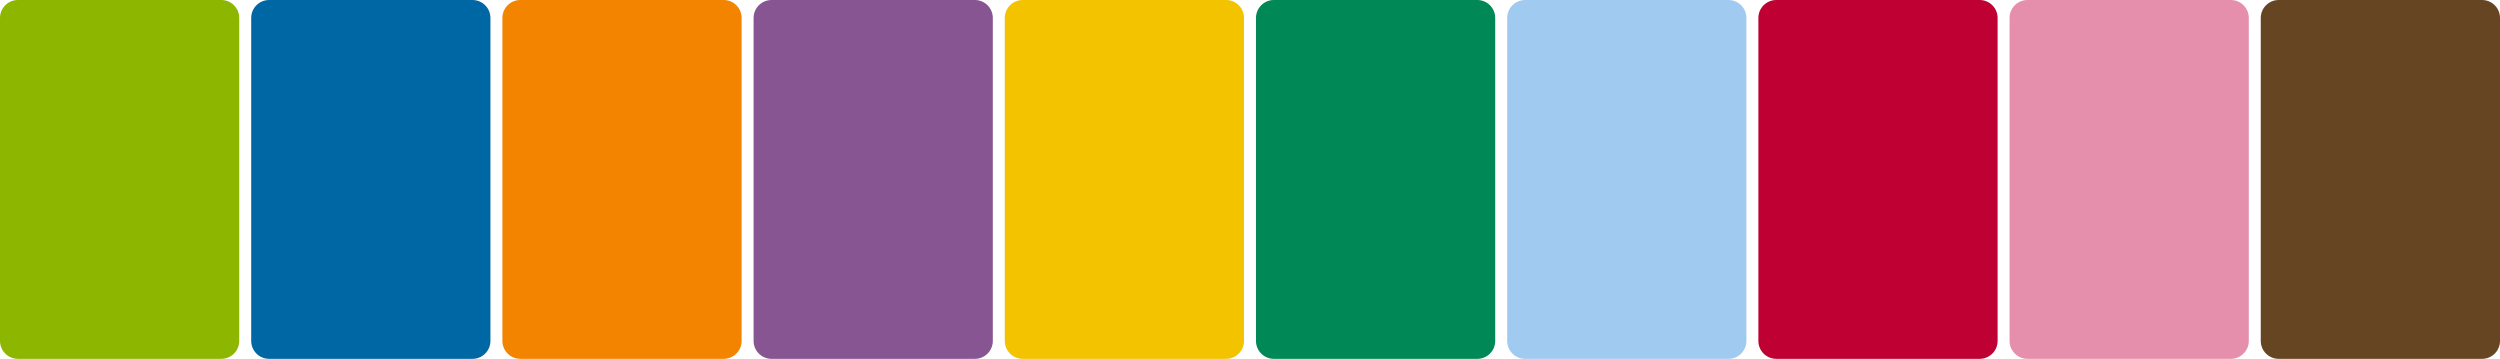
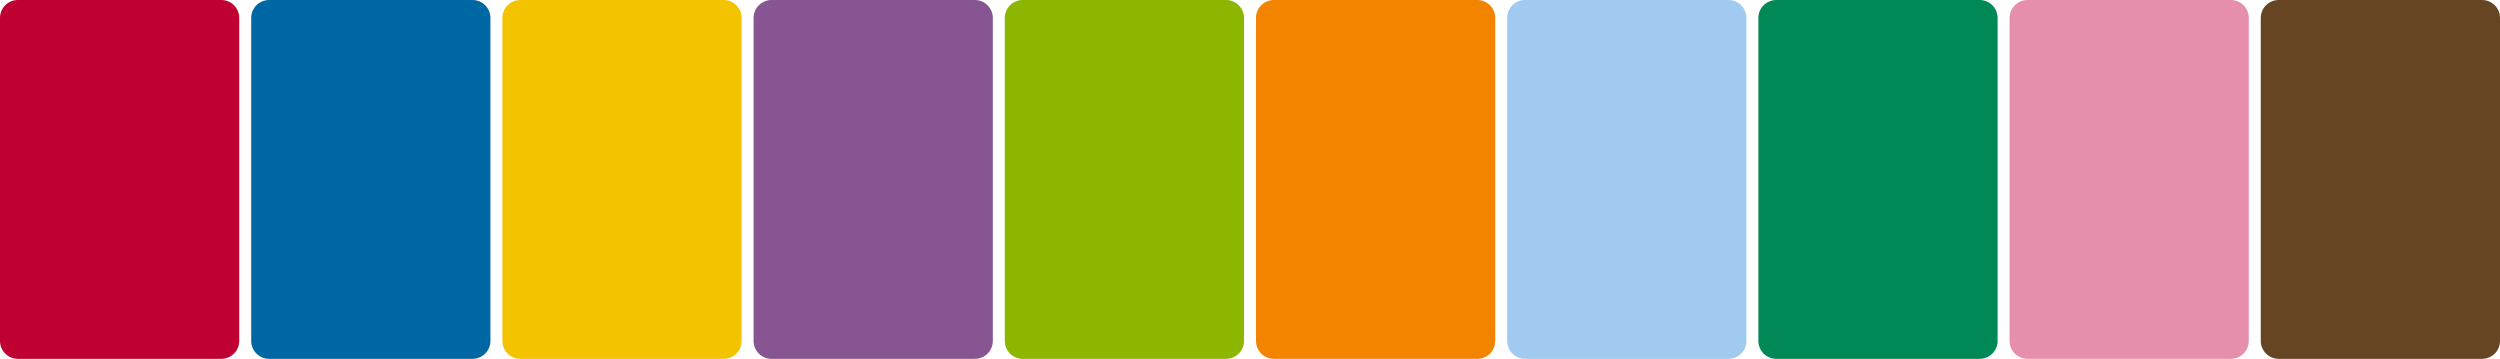
<svg xmlns="http://www.w3.org/2000/svg" width="418" height="60">
-   <rect x="0" y="0" width="40" height="60" fill="#8DB600" rx="3" ry="3" />
+   <rect x="0" y="0" width="40" height="60" fill="#BE0032" rx="3" ry="3" />
  <rect x="42" y="0" width="40" height="60" fill="#0067A5" rx="3" ry="3" />
-   <rect x="84" y="0" width="40" height="60" fill="#F38400" rx="3" ry="3" />
+   <rect x="84" y="0" width="40" height="60" fill="#F3C300" rx="3" ry="3" />
  <rect x="126" y="0" width="40" height="60" fill="#875692" rx="3" ry="3" />
-   <rect x="168" y="0" width="40" height="60" fill="#F3C300" rx="3" ry="3" />
-   <rect x="210" y="0" width="40" height="60" fill="#008856" rx="3" ry="3" />
+   <rect x="168" y="0" width="40" height="60" fill="#8DB600" rx="3" ry="3" />
+   <rect x="210" y="0" width="40" height="60" fill="#F38400" rx="3" ry="3" />
  <rect x="252" y="0" width="40" height="60" fill="#A1CAF1" rx="3" ry="3" />
-   <rect x="294" y="0" width="40" height="60" fill="#BE0032" rx="3" ry="3" />
+   <rect x="294" y="0" width="40" height="60" fill="#008856" rx="3" ry="3" />
  <rect x="336" y="0" width="40" height="60" fill="#E68FAC" rx="3" ry="3" />
  <rect x="378" y="0" width="40" height="60" fill="#654522" rx="3" ry="3" />
</svg>
